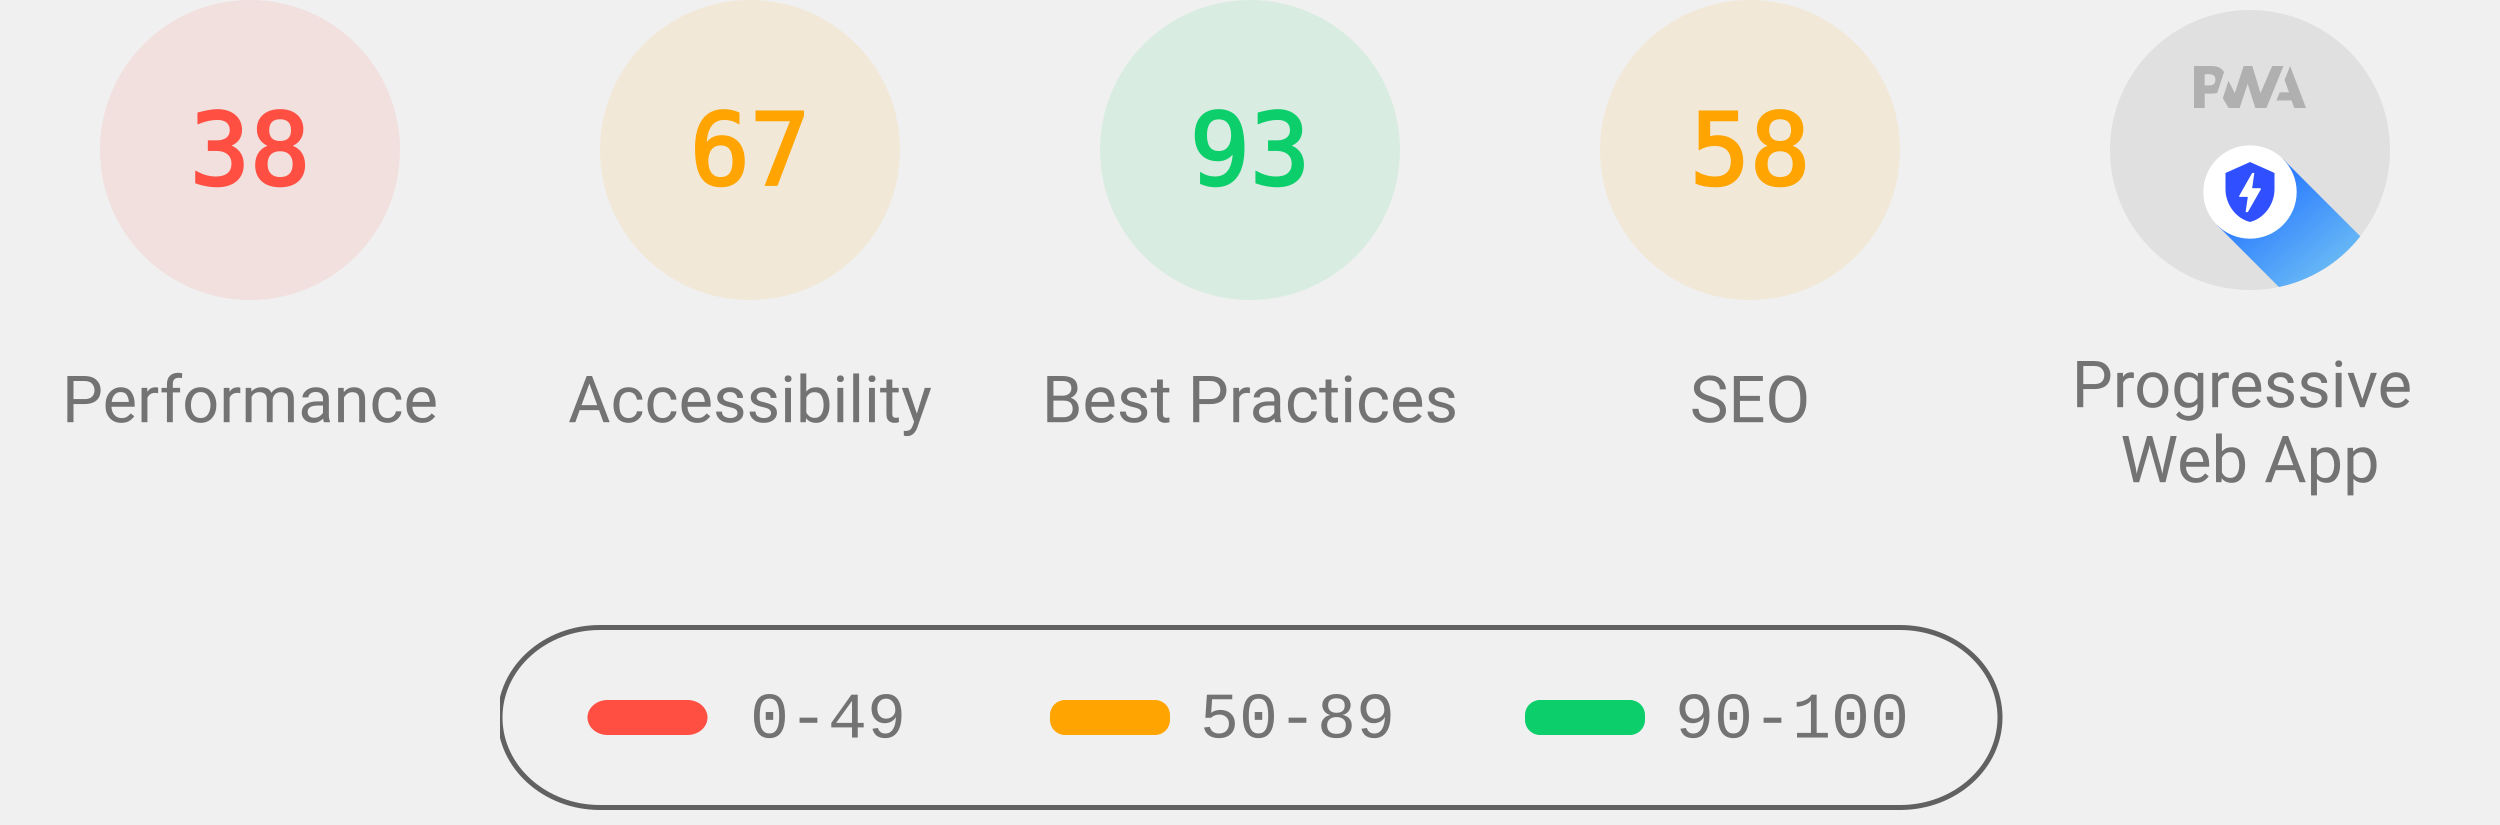
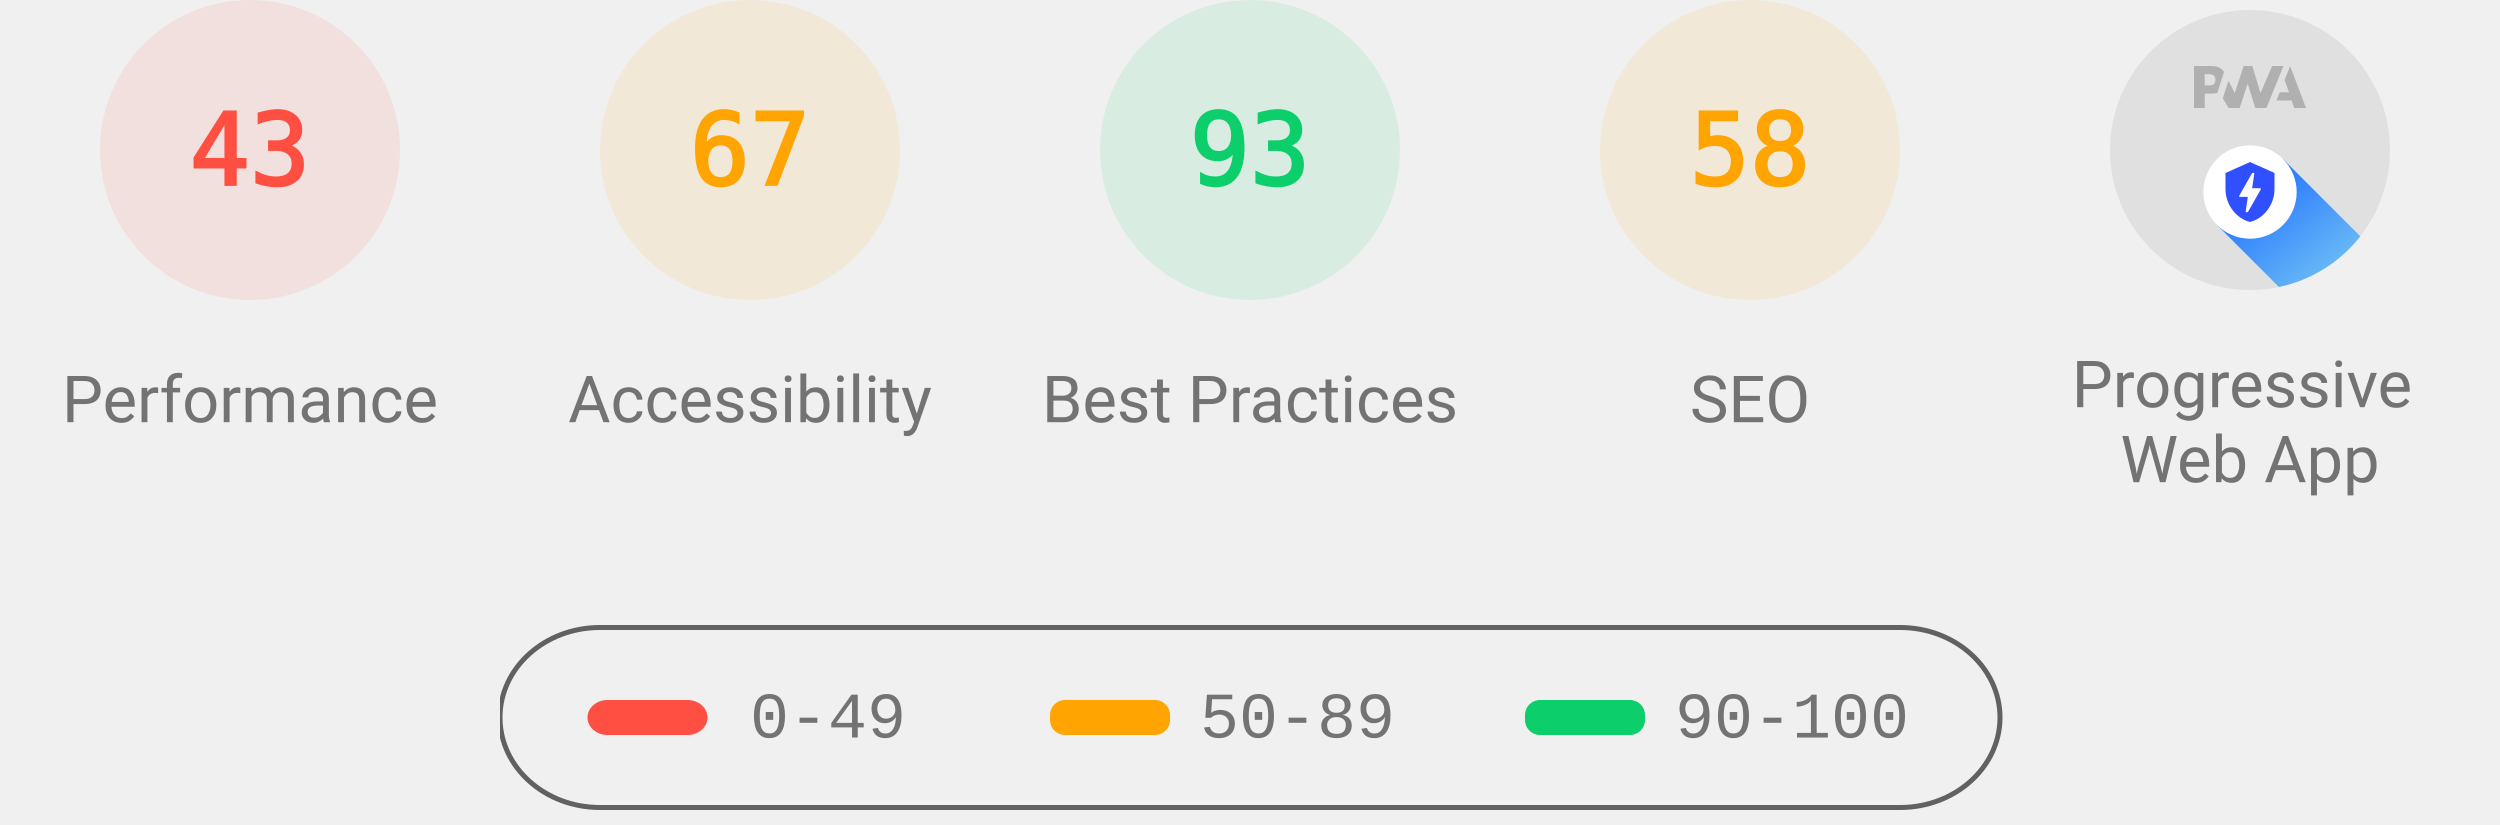
<svg xmlns="http://www.w3.org/2000/svg" class="theme--agnostic" fill="none" width="1000" height="330">
  <style>
			.gauge-base {
				opacity: 0.1
			}

			.gauge-arc {
				fill: none;
				animation-delay: 250ms;
				stroke-linecap: round;
				transform: rotate(-90deg);
				transform-origin: 100px 60px;
				animation: load-gauge 1s ease forwards
			}

			.guage-text {
				font-size: 40px;
				font-family: monospace;
				text-align: center
			}

			.guage-red {
				color: #ff4e42;
				fill: #ff4e42;
				stroke: #ff4e42
			}
			.guage-orange {
				color: #ffa400;
				fill: #ffa400;
				stroke: #ffa400
			}
			.guage-green {
				color: #0cce6b;
				fill: #0cce6b;
				stroke: #0cce6b
			}
			.theme--agnostic .guage-undefined {
				color: #5c5c5c;
				fill: #5c5c5c;
				stroke: #5c5c5c
			}
			.theme--light .guage-undefined {
				color: #1e1e1e;
				fill: #1e1e1e;
				stroke: #1e1e1e
			}
			.theme--dark .guage-undefined {
				color: #f5f5f5;
				fill: #f5f5f5;
				stroke: #f5f5f5
			}

			.guage-title {
				stroke: none;
				font-size: 26px;
				line-height: 26px;
				font-family: Roboto, Halvetica, Arial, sans-serif
			}
			.metric.guage-title {
				font-family: 'Courier New', Courier, monospace
			}
			.theme--agnostic .guage-title {
				color: #737373;
				fill: #737373
			}
			.theme--light .guage-title {
				color: #212121;
				fill: #212121
			}
			.theme--dark .guage-title {
				color: #f5f5f5;
				fill: #f5f5f5
			}

			@keyframes load-gauge {
				from {
					stroke-dasharray: 0 352.858
				}
			}
			.lh-gauge--pwa__disc {
				fill: #e0e0e0
			}
			.lh-gauge--pwa__logo {
				position: relative;
				fill: #b0b0b0
			}
			.lh-gauge--pwa__invisible {
				display: none
			}
			.lh-gauge--pwa__visible {
				display: inline
			}
			.guage-invisible {
				display: none
			}
			.lh-gauge--pwa__logo--primary-color {
				fill: #304ffe
			}
			.theme--agnostic .lh-gauge--pwa__logo--secondary-color {
				fill: #787878
			}
			.theme--light .lh-gauge--pwa__logo--secondary-color {
				fill: #3d3d3d
			}
			.theme--dark .lh-gauge--pwa__logo--secondary-color {
				fill: #d8b6b6
			}
			.theme--light #svg_2 {
				stroke: #00000022
			}
			.theme--agnostic #svg_2 {
				stroke: #616161
			}
			.theme--light #svg_2 {
				stroke: #00000022
			}
			.theme--dark #svg_2 {
				stroke: #f5f5f566
			}
		</style>
  <svg class="guage-div guage-perf guage-red" viewBox="0 0 200 200" width="200" height="200" x="0" y="0">
    <circle class="gauge-base" r="56" cx="100" cy="60" stroke-width="8" />
-     <circle class="gauge-arc guage-arc-1" r="56" cx="100" cy="60" stroke-width="8" style="stroke-dasharray: 133.706, 351.858;" />
-     <text class="guage-text" x="100px" y="60px" alignment-baseline="central" dominant-baseline="central" text-anchor="middle">38</text>
+     <circle class="gauge-arc guage-arc-1" r="56" cx="100" cy="60" stroke-width="8" style="stroke-dasharray: 151.299, 351.858;" />
+     <text class="guage-text" x="100px" y="60px" alignment-baseline="central" dominant-baseline="central" text-anchor="middle">43</text>
    <text class="guage-title" x="100px" y="160px" alignment-baseline="central" dominant-baseline="central" text-anchor="middle">Performance</text>
  </svg>
  <svg class="guage-div guage-acc guage-orange" viewBox="0 0 200 200" width="200" height="200" x="200" y="0">
    <circle class="gauge-base" r="56" cx="100" cy="60" stroke-width="8" />
    <circle class="gauge-arc guage-arc-2" r="56" cx="100" cy="60" stroke-width="8" style="stroke-dasharray: 235.745, 351.858;" />
    <text class="guage-text" x="100px" y="60px" alignment-baseline="central" dominant-baseline="central" text-anchor="middle">67</text>
    <text class="guage-title" x="100px" y="160px" alignment-baseline="central" dominant-baseline="central" text-anchor="middle">Accessibility</text>
  </svg>
  <svg class="guage-div guage-best guage-green" viewBox="0 0 200 200" width="200" height="200" x="400" y="0">
    <circle class="gauge-base" r="56" cx="100" cy="60" stroke-width="8" />
    <circle class="gauge-arc guage-arc-3" r="56" cx="100" cy="60" stroke-width="8" style="stroke-dasharray: 327.228, 351.858;" />
    <text class="guage-text" x="100px" y="60px" alignment-baseline="central" dominant-baseline="central" text-anchor="middle">93</text>
    <text class="guage-title" x="100px" y="160px" alignment-baseline="central" dominant-baseline="central" text-anchor="middle">Best Practices</text>
  </svg>
  <svg class="guage-div guage-seo guage-orange" viewBox="0 0 200 200" width="200" height="200" x="600" y="0">
    <circle class="gauge-base" r="56" cx="100" cy="60" stroke-width="8" />
    <circle class="gauge-arc guage-arc-4" r="56" cx="100" cy="60" stroke-width="8" style="stroke-dasharray: 204.078, 351.858;" />
    <text class="guage-text" x="100px" y="60px" alignment-baseline="central" dominant-baseline="central" text-anchor="middle">58</text>
    <text class="guage-title" x="100px" y="160px" alignment-baseline="central" dominant-baseline="central" text-anchor="middle">SEO</text>
  </svg>
  <svg class="guage-div guage-pwa " viewBox="0 0 200 200" width="200" height="200" x="800" y="0">
    <svg viewBox="0 0 60 60" width="112" height="112" x="44" y="4">
      <defs>
        <linearGradient id="lh-gauge--pwa__check-circle__gradient-0" x1="50%" y1="0%" x2="50%" y2="100%">
          <stop stop-color="#00C852" offset="0%" />
          <stop stop-color="#009688" offset="100%" />
        </linearGradient>
        <linearGradient id="lh-gauge--pwa__installable__shadow-gradient-0" x1="76.056%" x2="24.111%" y1="82.995%" y2="24.735%">
          <stop stop-color="#A5D6A7" offset="0%" />
          <stop stop-color="#80CBC4" offset="100%" />
        </linearGradient>
        <linearGradient id="lh-gauge--pwa__fast-reliable__shadow-gradient-0" x1="76.056%" y1="82.995%" x2="25.678%" y2="26.493%">
          <stop stop-color="#64B5F6" offset="0%" />
          <stop stop-color="#2979FF" offset="100%" />
        </linearGradient>
        <g id="lh-gauge--pwa__fast-reliable-badge-0">
          <circle fill="#FFFFFF" cx="10" cy="10" r="10" />
          <path fill="#304FFE" d="M10 3.58l5.25 2.34v3.5c0 3.23-2.24 6.26-5.25 7-3.01-.74-5.25-3.77-5.25-7v-3.5L10 3.58zm-.47 10.74l2.76-4.83.03-.07c.04-.08 0-.24-.22-.24h-1.64l.47-3.26h-.47l-2.7 4.77c-.02.01.05-.1-.04.05-.09.16-.1.31.18.31h1.63l-.47 3.27h.47z" />
        </g>
        <g id="lh-gauge--pwa__installable-badge-0">
          <circle fill="#FFFFFF" cx="10" cy="10" r="10" />
          <path fill="#009688" d="M10 4.167A5.835 5.835 0 0 0 4.167 10 5.835 5.835 0 0 0 10 15.833 5.835 5.835 0 0 0 15.833 10 5.835 5.835 0 0 0 10 4.167zm2.917 6.416h-2.334v2.334H9.417v-2.334H7.083V9.417h2.334V7.083h1.166v2.334h2.334v1.166z" />
        </g>
      </defs>
      <g stroke="none" fill-rule="nonzero">
        <circle class="lh-gauge--pwa__disc" cx="30" cy="30" r="30" />
        <g class="lh-gauge--pwa__logo">
          <path d="M35.66 19.39l.7-1.75h2L37.4 15 38.6 12l3.4 9h-2.51l-.58-1.61z" />
          <path d="M33.52 21l3.65-9h-2.42l-2.5 5.82L30.5 12h-1.86l-1.9 5.82-1.35-2.65-1.21 3.72L25.4 21h2.38l1.72-5.2 1.64 5.2z" />
          <path fill-rule="nonzero" d="M20.3 17.91h1.48c.45 0 .85-.05 1.2-.15l.39-1.18 1.07-3.3a2.64 2.64 0 0 0-.28-.37c-.55-.6-1.36-.91-2.42-.91H18v9h2.3V17.9zm1.96-3.84c.22.22.33.5.33.87 0 .36-.1.65-.29.87-.2.23-.59.35-1.15.35h-.86v-2.41h.87c.52 0 .89.1 1.1.32z" />
        </g>
        <rect class="lh-gauge--pwa__component lh-gauge--pwa__na-line lh-gauge--pwa__invisible" fill="#FFFFFF" x="20" y="32" width="20" height="4" rx="2" />
        <g class="lh-gauge--pwa__component lh-gauge--pwa__fast-reliable-badge lh-gauge--pwa__visible" transform="translate(20, 29)">
          <path fill="url(#lh-gauge--pwa__fast-reliable__shadow-gradient-0)" d="M33.63 19.49A30 30 0 0 1 16.2 30.36L3 17.14 17.14 3l16.49 16.49z" />
          <use href="#lh-gauge--pwa__fast-reliable-badge-0" />
        </g>
        <g class="lh-gauge--pwa__component lh-gauge--pwa__installable-badge lh-gauge--pwa__invisible" transform="translate(20, 29)">
          <path fill="url(#lh-gauge--pwa__installable__shadow-gradient-0)" d="M33.629 19.487c-4.272 5.453-10.391 9.39-17.415 10.869L3 17.142 17.142 3 33.63 19.487z" />
          <use href="#lh-gauge--pwa__installable-badge-0" />
        </g>
        <g class="lh-gauge--pwa__component lh-gauge--pwa__fast-reliable-installable-badges lh-gauge--pwa__invisible">
          <g transform="translate(8, 29)">
            <path fill="url(#lh-gauge--pwa__fast-reliable__shadow-gradient-0)" d="M16.321 30.463L3 17.143 17.142 3l22.365 22.365A29.864 29.864 0 0 1 22 31c-1.942 0-3.84-.184-5.679-.537z" />
            <use href="#lh-gauge--pwa__fast-reliable-badge-0" />
          </g>
          <g transform="translate(32, 29)">
            <path fill="url(#lh-gauge--pwa__installable__shadow-gradient-0)" d="M25.982 11.84a30.107 30.107 0 0 1-13.08 15.203L3 17.143 17.142 3l8.84 8.84z" />
            <use href="#lh-gauge--pwa__installable-badge-0" />
          </g>
        </g>
        <g class="lh-gauge--pwa__component lh-gauge--pwa__check-circle lh-gauge--pwa__invisible" transform="translate(18, 28)">
          <circle fill="#FFFFFF" cx="12" cy="12" r="12" />
          <path fill="url(#lh-gauge--pwa__check-circle__gradient-0)" d="M12 2a10 10 0 1 0 0 20 10 10 0 0 0 0-20zm-2 15l-5-5 1.41-1.41L10 14.17l7.59-7.59L19 8l-9 9z" />
        </g>
      </g>
    </svg>
    <text class="guage-title" y="160px" alignment-baseline="central" dominant-baseline="central" text-anchor="middle">
      <tspan x="100px" dy="-6px">Progressive</tspan>
      <tspan x="100px" dy="30px">Web App</tspan>
    </text>
  </svg>
  <svg width="604" height="76" x="200" y="250">
    <g>
      <rect fill="none" id="canvas_background" height="80" width="604" y="-1" x="-1" />
      <g display="none" overflow="visible" y="0" x="0" height="100%" width="100%" id="canvasGrid">
        <rect fill="url(#gridpattern)" stroke-width="0" y="0" x="0" height="100%" width="100%" />
      </g>
    </g>
    <g>
      <rect fill-opacity="0" stroke-width="2" rx="40" id="svg_2" height="72" width="600" y="1" x="0" fill="#000000" />
      <rect stroke="#000" rx="8" id="svg_3" height="14" width="48" y="30" x="35" stroke-opacity="null" stroke-width="0" fill="#ff4e42" />
      <rect stroke="#000" rx="6" id="svg_4" height="14" width="48" y="30" x="220" stroke-opacity="null" stroke-width="0" fill="#ffa400" />
      <rect stroke="#000" rx="6" id="svg_5" height="14" width="48" y="30" x="410" stroke-opacity="null" stroke-width="0" fill="#0cce6b" />
      <text class="metric guage-title" xml:space="preserve" text-anchor="start" font-size="26" id="svg_6" y="45" x="100" stroke-opacity="null" stroke-width="0" stroke="#000">0-49</text>
      <text class="metric guage-title" xml:space="preserve" text-anchor="start" font-size="26" id="svg_7" y="45" x="280" stroke-opacity="null" stroke-width="0" stroke="#000">50-89</text>
      <text class="metric guage-title" xml:space="preserve" text-anchor="start" font-size="26" id="svg_8" y="45" x="470" stroke-opacity="null" stroke-width="0" stroke="#000">90-100</text>
    </g>
  </svg>
</svg>
